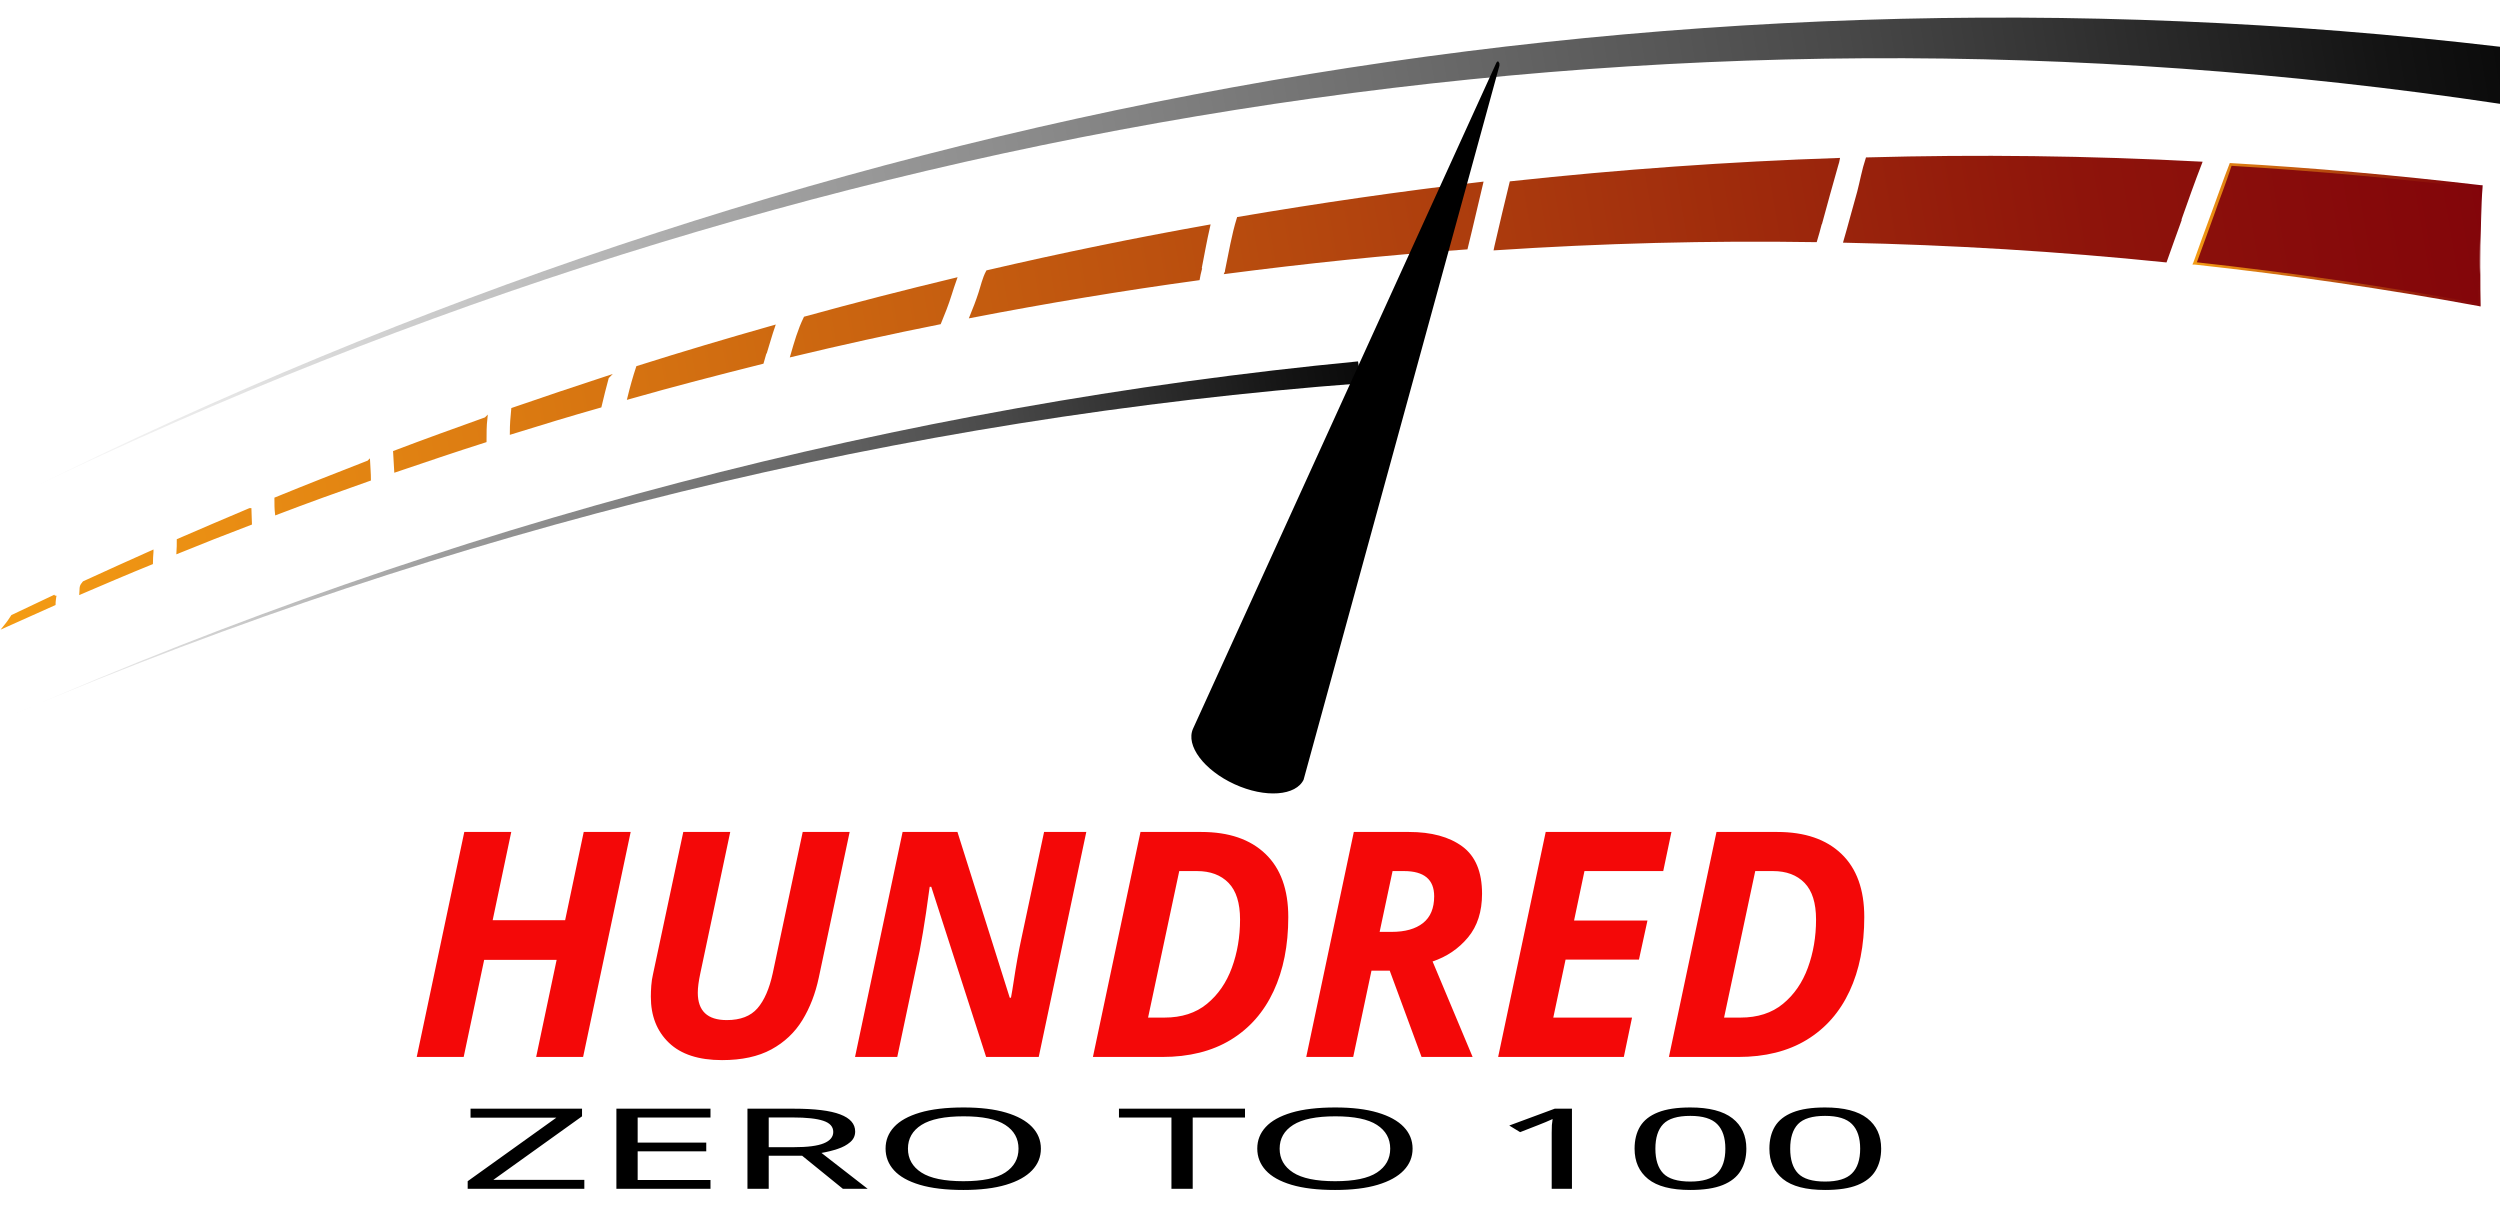
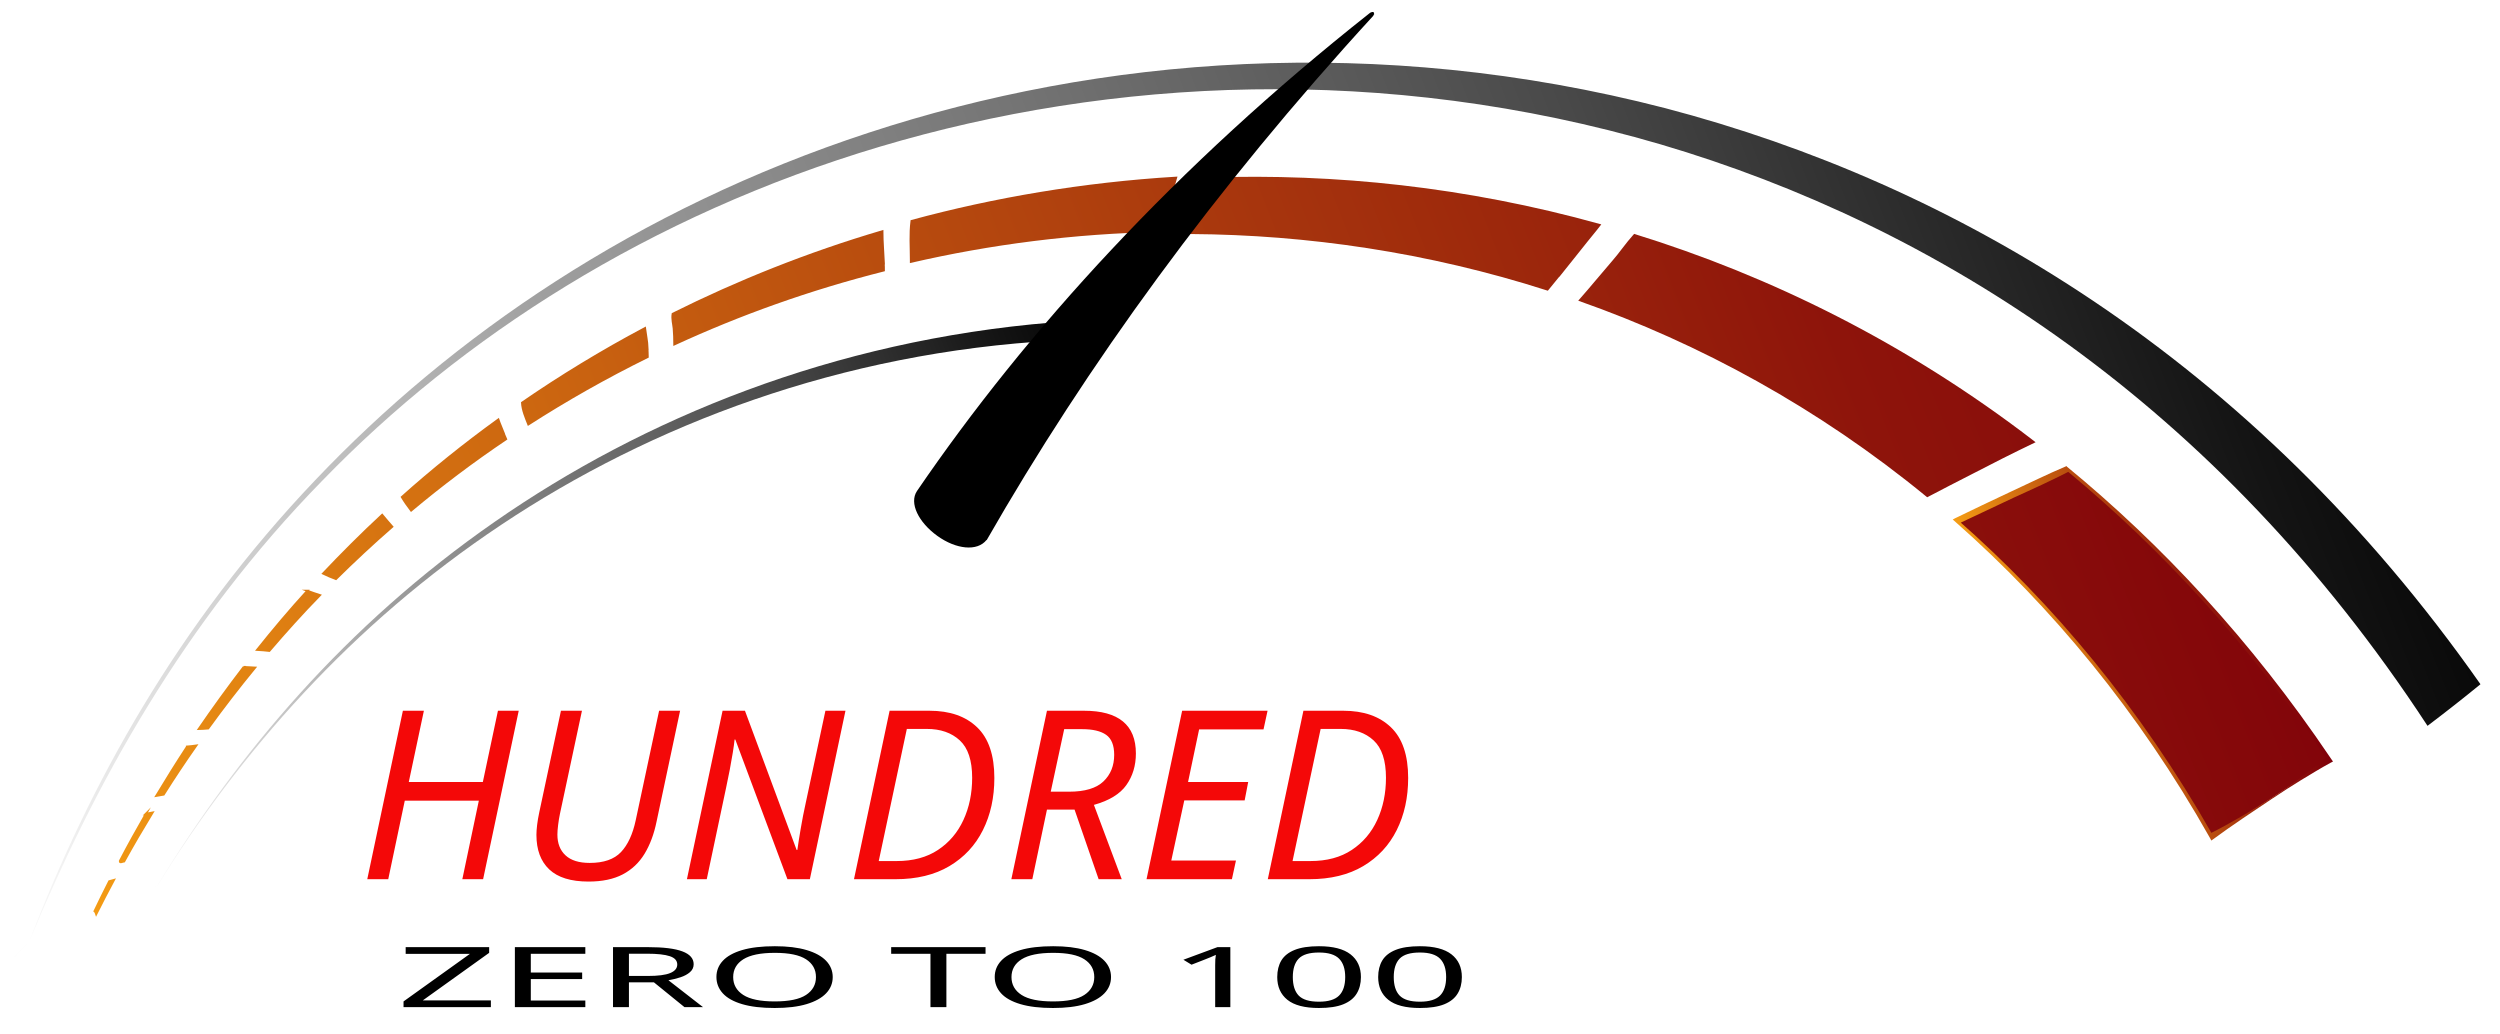
- <svg xmlns="http://www.w3.org/2000/svg" xmlns:xlink="http://www.w3.org/1999/xlink" id="Layer_1" data-name="Layer 1" width="891" height="439" version="1.1" viewBox="0 0 891 439">
+ <svg xmlns="http://www.w3.org/2000/svg" xmlns:xlink="http://www.w3.org/1999/xlink" id="Layer_1" data-name="Layer 1" width="1190" height="492" version="1.1" viewBox="0 0 1190 492">
  <defs>
    <style>
      .cls-1 {
        fill: url(#linear-gradient);
      }

      .cls-1, .cls-2, .cls-3, .cls-4, .cls-5 {
        stroke-width: 0px;
      }

      .cls-2, .cls-6 {
        fill: #000;
      }

      .cls-3 {
        fill: url(#linear-gradient-21);
      }

+       .cls-7 {
+         fill: #f40808;
+         font-family: UniwarsSb-Italic, Uniwars;
+         font-size: 112.3px;
+         font-style: italic;
+       }
+ 
      .cls-6 {
-         font-family: Algerian, Algerian;
+         font-family: UniwarsSb-Regular, Uniwars;
        font-size: 40px;
      }

-       .cls-7 {
+       .cls-8 {
        fill: url(#linear-gradient-9);
        stroke: url(#linear-gradient-10);
      }

-       .cls-7, .cls-8, .cls-9, .cls-10, .cls-11, .cls-12, .cls-13, .cls-14, .cls-15, .cls-16, .cls-17, .cls-18 {
+       .cls-8, .cls-9, .cls-10, .cls-11, .cls-12, .cls-13, .cls-14, .cls-15, .cls-16, .cls-17, .cls-18, .cls-19 {
        stroke-miterlimit: 10;
      }

-       .cls-8 {
+       .cls-9 {
        fill: url(#linear-gradient-19);
        stroke: url(#linear-gradient-20);
      }

-       .cls-19 {
-         fill: #f40808;
-         font-family: Poppins-BoldItalic, Poppins;
-         font-size: 112.3px;
-         font-style: italic;
-         font-weight: 700;
-       }
- 
-       .cls-9 {
+       .cls-10 {
        fill: url(#linear-gradient-3);
        stroke: url(#linear-gradient-4);
      }

-       .cls-10 {
+       .cls-11 {
        fill: url(#linear-gradient-7);
        stroke: url(#linear-gradient-8);
      }

      .cls-4 {
        fill: url(#linear-gradient-22);
      }

-       .cls-11 {
+       .cls-12 {
        fill: url(#linear-gradient-11);
        stroke: url(#linear-gradient-12);
      }

      .cls-5 {
        fill: url(#linear-gradient-2);
      }

-       .cls-12 {
+       .cls-13 {
        fill: url(#linear-gradient-23);
        stroke: url(#linear-gradient-24);
      }

-       .cls-13 {
+       .cls-14 {
        fill: url(#linear-gradient-27);
        stroke: url(#linear-gradient-28);
      }

-       .cls-14 {
+       .cls-15 {
        fill: url(#linear-gradient-15);
        stroke: url(#linear-gradient-16);
      }

-       .cls-15 {
+       .cls-16 {
        fill: url(#linear-gradient-25);
        stroke: url(#linear-gradient-26);
      }

-       .cls-16 {
+       .cls-17 {
        fill: url(#linear-gradient-13);
        stroke: url(#linear-gradient-14);
      }

-       .cls-17 {
+       .cls-18 {
        fill: url(#linear-gradient-5);
        stroke: url(#linear-gradient-6);
      }

-       .cls-18 {
+       .cls-19 {
        fill: url(#linear-gradient-17);
        stroke: url(#linear-gradient-18);
      }
    </style>
-     <linearGradient id="linear-gradient" x1="-19.6" y1="77.6" x2="1035.4" y2="77.6" gradientTransform="translate(7.2 68.8) rotate(-9.8) scale(.9 1)" gradientUnits="userSpaceOnUse">
+     <linearGradient id="linear-gradient" x1="-162" y1="301.8" x2="1185.5" y2="301.8" gradientTransform="translate(37.9 172.7) rotate(-21.5) scale(.9 1)" gradientUnits="userSpaceOnUse">
      <stop offset="0" stop-color="#fff" />
      <stop offset=".3" stop-color="#9f9f9f" />
      <stop offset=".7" stop-color="#494949" />
      <stop offset=".9" stop-color="#141414" />
      <stop offset="1" stop-color="#000" />
    </linearGradient>
-     <linearGradient id="linear-gradient-2" x1="-39.5" y1="159.2" x2="540.8" y2="159.2" xlink:href="#linear-gradient" />
-     <linearGradient id="linear-gradient-3" x1="-40.8" y1="139" x2="993.7" y2="139" gradientTransform="translate(7.2 68.8) rotate(-9.8) scale(.9 1)" gradientUnits="userSpaceOnUse">
+     <linearGradient id="linear-gradient-2" x1="-74.2" y1="186.9" x2="515.1" y2="186.9" xlink:href="#linear-gradient" />
+     <linearGradient id="linear-gradient-3" x1="-112.6" y1="219.9" x2="754.4" y2="219.9" gradientTransform="translate(37.9 172.7) rotate(-21.5) scale(.9 1)" gradientUnits="userSpaceOnUse">
      <stop offset="0" stop-color="#ffab15" />
      <stop offset="0" stop-color="#f59d14" />
      <stop offset=".5" stop-color="#b6490e" />
      <stop offset=".8" stop-color="#8e140b" />
      <stop offset="1" stop-color="#7f000a" />
    </linearGradient>
-     <linearGradient id="linear-gradient-4" x1="-41.2" y1="139" x2="990.6" y2="139" xlink:href="#linear-gradient-3" />
-     <linearGradient id="linear-gradient-5" x1="-39.9" y1="130.4" x2="993.3" y2="130.4" xlink:href="#linear-gradient-3" />
-     <linearGradient id="linear-gradient-6" x1="-40.1" y1="130.4" x2="990.2" y2="130.4" xlink:href="#linear-gradient-3" />
-     <linearGradient id="linear-gradient-7" x1="-39.4" y1="121.9" x2="998.1" y2="121.9" xlink:href="#linear-gradient-3" />
-     <linearGradient id="linear-gradient-8" x1="-39.4" y1="121.9" x2="995.2" y2="121.9" xlink:href="#linear-gradient-3" />
-     <linearGradient id="linear-gradient-9" x1="-37.7" y1="107.1" x2="1001.9" y2="107.1" xlink:href="#linear-gradient-3" />
-     <linearGradient id="linear-gradient-10" x1="-37.9" y1="107.1" x2="1001.4" y2="107.1" xlink:href="#linear-gradient-3" />
-     <linearGradient id="linear-gradient-11" x1="-39" y1="100.7" x2="1009.6" y2="100.7" xlink:href="#linear-gradient-3" />
-     <linearGradient id="linear-gradient-12" x1="-39.5" y1="100.7" x2="1010" y2="100.7" xlink:href="#linear-gradient-3" />
-     <linearGradient id="linear-gradient-13" x1="-39.7" y1="95.3" x2="1013.7" y2="95.3" xlink:href="#linear-gradient-3" />
-     <linearGradient id="linear-gradient-14" x1="-40.1" y1="95.3" x2="1013.9" y2="95.3" xlink:href="#linear-gradient-3" />
-     <linearGradient id="linear-gradient-15" x1="-41.9" y1="92.6" x2="1018.6" y2="92.6" xlink:href="#linear-gradient-3" />
-     <linearGradient id="linear-gradient-16" x1="-42.2" y1="92.6" x2="1018.8" y2="92.6" xlink:href="#linear-gradient-3" />
-     <linearGradient id="linear-gradient-17" x1="-48.5" y1="106" x2="1022.1" y2="106" xlink:href="#linear-gradient-3" />
-     <linearGradient id="linear-gradient-18" x1="-48.5" y1="106" x2="1022.4" y2="106" xlink:href="#linear-gradient-3" />
-     <linearGradient id="linear-gradient-19" x1="-56.8" y1="126.7" x2="1020.7" y2="126.7" xlink:href="#linear-gradient-3" />
-     <linearGradient id="linear-gradient-20" x1="-56.7" y1="126.7" x2="1021.2" y2="126.7" xlink:href="#linear-gradient-3" />
-     <linearGradient id="linear-gradient-21" x1="-82.5" y1="156" x2="1017.2" y2="156" xlink:href="#linear-gradient-3" />
-     <linearGradient id="linear-gradient-22" x1="781.3" y1="93.8" x2="886.5" y2="75.7" gradientTransform="matrix(1,0,0,1,0,0)" xlink:href="#linear-gradient-3" />
-     <linearGradient id="linear-gradient-23" x1="-45" y1="94.7" x2="1021.7" y2="94.7" xlink:href="#linear-gradient-3" />
-     <linearGradient id="linear-gradient-24" x1="-45" y1="94.8" x2="1021.8" y2="94.8" xlink:href="#linear-gradient-3" />
-     <linearGradient id="linear-gradient-25" x1="-38.3" y1="113.9" x2="998.9" y2="113.9" xlink:href="#linear-gradient-3" />
-     <linearGradient id="linear-gradient-26" x1="-38.3" y1="113.8" x2="996.9" y2="113.8" xlink:href="#linear-gradient-3" />
-     <linearGradient id="linear-gradient-27" x1="-41.4" y1="147.5" x2="988.7" y2="147.5" xlink:href="#linear-gradient-3" />
-     <linearGradient id="linear-gradient-28" x1="-42.5" y1="147.6" x2="1010.3" y2="147.6" xlink:href="#linear-gradient-3" />
+     <linearGradient id="linear-gradient-4" x1="-113.5" y1="219.9" x2="772.2" y2="219.9" xlink:href="#linear-gradient-3" />
+     <linearGradient id="linear-gradient-5" x1="-123.9" y1="197.4" x2="855.1" y2="197.4" xlink:href="#linear-gradient-3" />
+     <linearGradient id="linear-gradient-6" x1="-128.2" y1="197.3" x2="892.7" y2="197.3" xlink:href="#linear-gradient-3" />
+     <linearGradient id="linear-gradient-7" x1="-135.9" y1="173.8" x2="907.4" y2="173.8" xlink:href="#linear-gradient-3" />
+     <linearGradient id="linear-gradient-8" x1="-140.3" y1="173.8" x2="931.6" y2="173.8" xlink:href="#linear-gradient-3" />
+     <linearGradient id="linear-gradient-9" x1="-148.7" y1="130.3" x2="932.3" y2="130.3" xlink:href="#linear-gradient-3" />
+     <linearGradient id="linear-gradient-10" x1="-149.1" y1="130.2" x2="931.2" y2="130.2" xlink:href="#linear-gradient-3" />
+     <linearGradient id="linear-gradient-11" x1="-141.4" y1="110.6" x2="929.5" y2="110.6" xlink:href="#linear-gradient-3" />
+     <linearGradient id="linear-gradient-12" x1="-138.2" y1="110.6" x2="921" y2="110.6" xlink:href="#linear-gradient-3" />
+     <linearGradient id="linear-gradient-13" x1="-160.8" y1="94.2" x2="999.4" y2="94.2" xlink:href="#linear-gradient-3" />
+     <linearGradient id="linear-gradient-14" x1="-156.9" y1="94.2" x2="992.2" y2="94.2" xlink:href="#linear-gradient-3" />
+     <linearGradient id="linear-gradient-15" x1="-220.9" y1="89.1" x2="1110.5" y2="89.1" xlink:href="#linear-gradient-3" />
+     <linearGradient id="linear-gradient-16" x1="-217.9" y1="89.1" x2="1106.9" y2="89.1" xlink:href="#linear-gradient-3" />
+     <linearGradient id="linear-gradient-17" x1="-340" y1="169" x2="1208.8" y2="169" xlink:href="#linear-gradient-3" />
+     <linearGradient id="linear-gradient-18" x1="-338.3" y1="169" x2="1208.5" y2="169" xlink:href="#linear-gradient-3" />
+     <linearGradient id="linear-gradient-19" x1="-301.6" y1="297.3" x2="1161.9" y2="297.3" xlink:href="#linear-gradient-3" />
+     <linearGradient id="linear-gradient-20" x1="-299.7" y1="297.3" x2="1162" y2="297.3" xlink:href="#linear-gradient-3" />
+     <linearGradient id="linear-gradient-21" x1="-198.7" y1="487" x2="1091.1" y2="487" xlink:href="#linear-gradient-3" />
+     <linearGradient id="linear-gradient-22" x1="963" y1="332.8" x2="1080.7" y2="286.6" gradientTransform="matrix(1,0,0,1,0,0)" xlink:href="#linear-gradient-3" />
+     <linearGradient id="linear-gradient-23" x1="-291.8" y1="105.8" x2="1187.9" y2="105.8" xlink:href="#linear-gradient-3" />
+     <linearGradient id="linear-gradient-24" x1="-289.1" y1="105.8" x2="1186" y2="105.8" xlink:href="#linear-gradient-3" />
+     <linearGradient id="linear-gradient-25" x1="-152.5" y1="150.6" x2="960.6" y2="150.6" xlink:href="#linear-gradient-3" />
+     <linearGradient id="linear-gradient-26" x1="-156.8" y1="150.6" x2="976.7" y2="150.6" xlink:href="#linear-gradient-3" />
+     <linearGradient id="linear-gradient-27" x1="-107.6" y1="241" x2="639" y2="241" xlink:href="#linear-gradient-3" />
+     <linearGradient id="linear-gradient-28" x1="-107.6" y1="241.2" x2="654.3" y2="241.2" xlink:href="#linear-gradient-3" />
  </defs>
-   <text class="cls-19" transform="translate(145.6 376.7)">
+   <text class="cls-7" transform="translate(170.1 418.5)">
    <tspan x="0" y="0">HUNDRED</tspan>
  </text>
-   <text class="cls-6" transform="translate(163.5 423.7) scale(2.1 1)">
+   <text class="cls-6" transform="translate(188.9 479.4) scale(2.1 1)">
    <tspan x="0" y="0">ZERO TO 100</tspan>
  </text>
  <g>
-     <path class="cls-1" d="M10.4,174.4C283.9,38.6,586.4-19.2,891.3,16.7c0,6.8-.2,13.6-.3,20.3C589-8.3,285.1,42.2,10.4,174.4c-1.3-3.6-2.5-7.2-3.8-10.8" />
-     <path class="cls-5" d="M5.9,254.2c154.4-67.5,315.2-109.7,478.1-125.4.4,2.6.8,5.2,1.2,7.8-162.9,12.3-324.2,51.7-479.3,117.5-.6-1.7-1.2-3.4-1.8-5.1" />
    <g>
-       <path class="cls-9" d="M54.2,196.6c-8.1,3.6-16.2,7.3-24.3,11-.1.1-.2.2-.3.4-1,1-.7,2.2-.8,3.3,0,0,0,0,0,0,8.4-3.6,16.8-7.2,25.2-10.6,0-1.4.1-2.7.2-4Z" />
-       <path class="cls-17" d="M89,181.6c-8.5,3.6-17,7.2-25.5,10.9,0,1.4,0,2.9-.1,4.3,8.6-3.5,17.2-6.9,25.9-10.2,0-1.7-.2-3.3-.2-5Z" />
-       <path class="cls-10" d="M131.3,164.6c-11,4.3-22,8.6-33,13.1,0,1.8,0,3.6.2,5.3,11-4.2,22.1-8.2,33.2-12.1,0-2.1-.2-4.3-.3-6.4Z" />
-       <path class="cls-7" d="M216.6,134.4c-11.3,3.7-22.6,7.5-33.9,11.4-.3,2.8-.5,5.7-.5,8.5,10.6-3.3,21.1-6.5,31.7-9.5.8-3.5,1.7-6.9,2.6-10.3Z" />
-       <path class="cls-11" d="M273,125.1c.9-2.9,1.7-5.8,2.7-8.7-16.2,4.6-32.4,9.4-48.5,14.5-1.2,3.6-2.2,7.2-3.1,10.9,15.8-4.5,31.7-8.6,47.6-12.6.4-1.4.8-2.8,1.2-4.2Z" />
-       <path class="cls-16" d="M336.9,110.1c1.3-3.3,2.3-7,3.6-10.6-17.9,4.3-35.8,8.9-53.6,13.8-2.1,4.3-3.4,8.9-4.7,13.4,17.5-4.2,35.1-8.1,52.7-11.6.7-1.7,1.3-3.3,2-5Z" />
-       <path class="cls-14" d="M427.7,96.1c1-5.1,1.9-10.3,3.1-15.5-26.4,4.7-52.7,10.1-78.9,16.2-1.3,2.4-1.9,5.3-2.7,7.7-.9,2.8-2,5.6-3.1,8.3,26.9-5.2,53.9-9.7,81-13.4.2-1.1.4-2.2.7-3.3Z" />
-       <path class="cls-18" d="M648.9,79.6c1.9-6.9,3.8-14,5.8-20.9.2-.6.4-1.3.5-1.9-39,1.3-77.9,4.1-116.7,8.3-1.8,7.3-3.5,14.6-5.2,21.9-.1.6-.3,1.1-.4,1.7,38-2.5,76.1-3.5,114.2-2.9.6-2,1.2-4.1,1.7-6.1Z" />
-       <path class="cls-8" d="M776.9,78.4c2.4-6.8,4.8-13.6,7.4-20.3-39.7-2.1-79.4-2.6-118.9-1.5-1.3,3.9-2.1,8.4-3,11.8-1.7,5.9-3.2,11.8-4.9,17.6,38.1.8,76.2,3.1,114.3,7,1.7-4.9,3.5-9.7,5.2-14.5Z" />
+       <path class="cls-1" d="M14,448c28.4-74.4,70.6-150.7,136-219.4,64.9-68.4,153-129.2,263.4-165.4,109.7-36,241.8-47.3,379.3-11.7,136.7,35.8,278.9,118.6,388,274.2-8.2,6.7-16.6,13.3-25.2,19.8-100.6-153.8-233.8-238.1-365.1-276.8-131.9-38.6-262.1-31.5-371.5,1.1-110.1,32.8-199.7,91.1-265.3,158.8C87.3,296.3,44.9,373.6,14,448c-3.8,3.8-7.5,7.8-11.2,12" />
+       <path class="cls-5" d="M74.9,421.5c38.2-62.6,89.6-123.9,160.7-173.2,70.6-49.1,160.9-86.2,265.3-94.8.6,2.9,1.2,5.7,1.7,8.6-102.5,5.6-192.8,40.2-264,87.7-71.8,47.8-124.5,108.6-163.6,171.7-1.9.9-3.9,1.9-5.8,2.9" />
      <g>
-         <path class="cls-3" d="M794.9,58.6c-1,2.7-1.9,5.4-2.8,7.8-2.3,6.2-4.6,12.3-6.8,18.5-1,2.9-2.1,5.9-3.2,8.9,33.8,3.7,67.6,8.6,101.3,14.8.3-14.1.6-28.1.8-42.1-29.8-3.6-59.6-6.2-89.3-8Z" />
-         <path class="cls-4" d="M795.3,59.2c-1,2.9-1.9,5.7-3,8.6-1.1,2.9-2.2,5.9-3.2,8.8-2.1,5.9-4.3,11.8-6.4,17.6-.2-.3-.4-.6-.5-.8,33.8,3.7,67.6,8.6,101.3,14.7-.2.2-.4.3-.6.5.3-3.5.4-7,.6-10.5.2-3.5.2-7,.3-10.5,0-3.5.1-7,.1-10.5,0-3.5,0-7-.2-10.6.2.2.4.5.6.7-29.7-3.6-59.3-6.3-89-8.1ZM794.6,58.1c29.9,1.7,59.7,4.4,89.6,7.9.2,0,.4,0,.6,0,0,.2,0,.4,0,.6-.3,3.5-.4,7-.5,10.4-.1,3.5-.2,7-.3,10.5,0,3.5-.1,7,0,10.5,0,3.5,0,7.1.1,10.6,0,.2,0,.4,0,.6-.2,0-.4,0-.6-.1-33.7-6.2-67.4-11.1-101.3-14.8-.3,0-.5,0-.8,0,0-.2.2-.5.3-.7,2.1-5.9,4.2-11.7,6.4-17.6,1.1-2.9,2.1-5.9,3.2-8.8,1.1-3,2.2-6.1,3.4-9.1Z" />
+         <path class="cls-10" d="M69.5,387.3c-4.3,7.5-8.5,15-12.4,22.5,0,0,0,.2,0,.3,0,.7,1.2,0,2-.1,0,0,0,0,0,0,4.3-7.8,8.8-15.5,13.5-23.2-1,.2-2.1.4-3.2.6Z" />
+         <path class="cls-18" d="M89,355.5c-5.1,7.8-9.9,15.5-14.6,23.3,1.1-.2,2.3-.4,3.5-.6,4.9-7.8,10.1-15.6,15.5-23.3-1.4.2-2.9.4-4.4.5Z" />
+         <path class="cls-11" d="M116,317.5c-7.5,9.8-14.6,19.6-21.4,29.5,1.4,0,3-.2,4.5-.3,7.1-9.8,14.5-19.4,22.3-28.9-1.8-.1-3.7-.2-5.5-.3Z" />
+         <path class="cls-8" d="M181.9,245.1c-9.8,9.1-19.2,18.5-28.1,27.9,1.9.9,3.9,1.8,6.1,2.6,8.6-8.5,17.5-16.8,26.8-24.9-1.6-1.9-3.3-3.7-4.8-5.6Z" />
+         <path class="cls-12" d="M239.7,206c-.8-2.1-1.8-4.2-2.5-6.3-16.3,11.8-31.6,24.1-45.9,36.9,1.3,2.2,2.8,4.3,4.4,6.4,14.2-11.9,29.3-23.3,45.2-34-.4-1-.9-2-1.3-3Z" />
+         <path class="cls-17" d="M308.2,165.5c-.1-3-.8-6.1-1.2-9.3-20.7,11-40.2,22.9-58.5,35.5.2,3.6,1.7,7,3,10.3,17.9-11.5,36.9-22.3,56.8-32.1,0-1.5-.1-3-.2-4.5Z" />
+         <path class="cls-15" d="M420.7,125.4c-.2-5-.7-10.2-.7-15.3-35.6,10.5-68.9,23.9-99.8,39.3-.4,2.4.3,4.8.5,6.9.2,2.5.3,5,.3,7.6,31-14.3,64.4-26.3,99.7-35.2,0-1.1,0-2.2-.1-3.3Z" />
+         <path class="cls-19" d="M742,131.3c6-7.4,11.8-14.9,17.8-22.2.5-.7,1.1-1.3,1.6-2-63.6-17.7-126.3-24.1-185.7-22.1-2.7,8-5.2,16.1-8,24.1-.2.6-.4,1.2-.6,1.8,55,.4,112.4,8.6,169.5,26.9,1.8-2.2,3.5-4.3,5.3-6.5Z" />
+         <path class="cls-9" d="M938.3,225.3c9.8-5.1,19.7-10.1,29.7-14.9-60.8-46.8-125.7-78.6-190-98.5-3.7,4.1-7,9-10.1,12.5-5.3,6.1-10.4,12.4-15.8,18.5,56.9,20.1,113.3,50.5,165.3,93.2,7-3.7,14.1-7.3,20.9-10.8Z" />
+         <g>
+           <path class="cls-3" d="M984.1,223.3c-4.1,1.8-8,3.8-11.7,5.5-9.3,4.2-18.6,8.5-27.8,12.9-4.3,2.1-8.8,4.2-13.2,6.4,45.4,39.9,86.9,89.6,121.1,150.1,19.2-11.8,37.9-24,56-36.8-37.3-55.4-79.6-101.1-124.5-138.2Z" />
+           <path class="cls-4" d="M984.5,224.6c-4.2,2.1-8.3,4.2-12.7,6.2-4.4,2-8.8,4.1-13.3,6.1-8.8,4.1-17.6,8.3-26.3,12.4-.1-.6-.3-1.3-.4-1.9,45.5,39.9,87.1,89.6,121.5,150.2-.5-.3-1-.5-1.4-.8,5-2.5,9.9-5.2,14.7-8,4.9-2.8,9.5-5.9,14.3-8.8,4.7-3,9.3-6.2,13.8-9.5,4.5-3.4,8.9-6.8,13.1-10.5,0,.8.2,1.6.3,2.4-36.9-55.2-78.9-100.7-123.5-137.7ZM983.7,222c45.2,37.1,87.9,82.9,125.5,138.6.4.6.9,1.3,1.3,1.9-.3.2-.7.4-1,.5-4.8,2.6-9.5,5.5-14.3,8.4-4.7,2.9-9.4,5.9-14,9-4.6,3.2-9.4,6.2-14,9.4-4.7,3.2-9.3,6.4-13.9,9.8-.2.2-.5.3-.7.5-.2-.4-.5-.9-.7-1.3-34.1-60.5-75.6-110.2-120.8-150.1-.5-.5-1-.9-1.6-1.4.4-.2.8-.4,1.1-.6,8.7-4.2,17.4-8.4,26.2-12.5,4.4-2.1,8.8-4.1,13.2-6.2,4.4-2.1,9.1-4.2,13.8-6.2Z" />
+         </g>
+         <path class="cls-13" d="M554.4,103.1c1.9-6.2,3.6-12.4,5.4-18.5-44.2,2.7-86.4,9.9-125.9,20.6-.8,6.2-.3,12.5-.3,18.7,0,.2,0,.5,0,.7,37.7-8.7,77.5-13.9,118.7-14.7.7-2.3,1.4-4.5,2.1-6.8Z" />
+         <path class="cls-16" d="M146.3,281.2c-8.4,9.2-16.3,18.6-23.9,28.1,2,.1,3.9.3,5.8.5,7.7-9,15.7-17.9,24.1-26.5-2.1-.7-4.1-1.3-6.1-2.1Z" />
+         <path class="cls-14" d="M52,419.5c-2.4,4.7-4.7,9.4-7,14.2.2.2.4.4.5.6.1.3.2.5.3.8,2.7-5.4,5.5-10.8,8.4-16.2-.7.2-1.5.4-2.2.6Z" />
      </g>
-       <path class="cls-12" d="M524.1,82.2c1.3-5.6,2.7-11.3,4-16.9-29.1,3.4-58,7.6-86.8,12.5-1.9,6.1-2.9,12.5-4.2,18.6,0,.2,0,.5-.1.7,28.5-3.7,57-6.7,85.6-8.7.5-2.1,1-4.1,1.5-6.2Z" />
-       <path class="cls-15" d="M173.1,149.2c-10.9,3.9-21.7,7.8-32.5,11.9.1,2.2.3,4.5.4,6.7,10.6-3.6,21.2-7.2,31.9-10.6,0-2.7,0-5.4.3-8.1Z" />
-       <path class="cls-13" d="M19.6,212.4c-5.1,2.4-10.1,4.8-15.2,7.2-.4.6-.8,1.2-1.2,1.8-.4.6-.9,1.2-1.3,1.7,5.8-2.6,11.6-5.2,17.4-7.8,0-1,.2-2,.3-3Z" />
    </g>
+     <path class="cls-2" d="M469.6,257.2c47.5-83,108.5-167.3,184.1-249.7,0,0,0,0,0,0,0-.3.2-.5.4-.7,0,0,0,0,0-.2-.1-.3-.2-.6-.3-.9-.2,0-.4,0-.5,0,0,0,0,0-.1,0-.2,0-.4.2-.7.2-.2.1-.4.3-.6.4-92.1,72.8-163.3,151.1-215.4,227.4-3.9,5.8.8,15,9.7,21.4,8.9,6.4,19,7.5,23.4,1.9Z" />
  </g>
-   <path class="cls-2" d="M464.6,277.9l69.8-254.5h0c0-.2,0-.4,0-.7,0,0,0,0,0-.1-.1-.2-.3-.5-.4-.7-.1,0-.2,0-.3,0,0,0,0,0,0,0-.1.1-.2.2-.3.3,0,.1-.2.3-.2.4l-108,237.1c-2.7,6,3.9,14.8,14.8,19.8,10.9,5,22,4.2,24.7-1.8Z" />
</svg>
